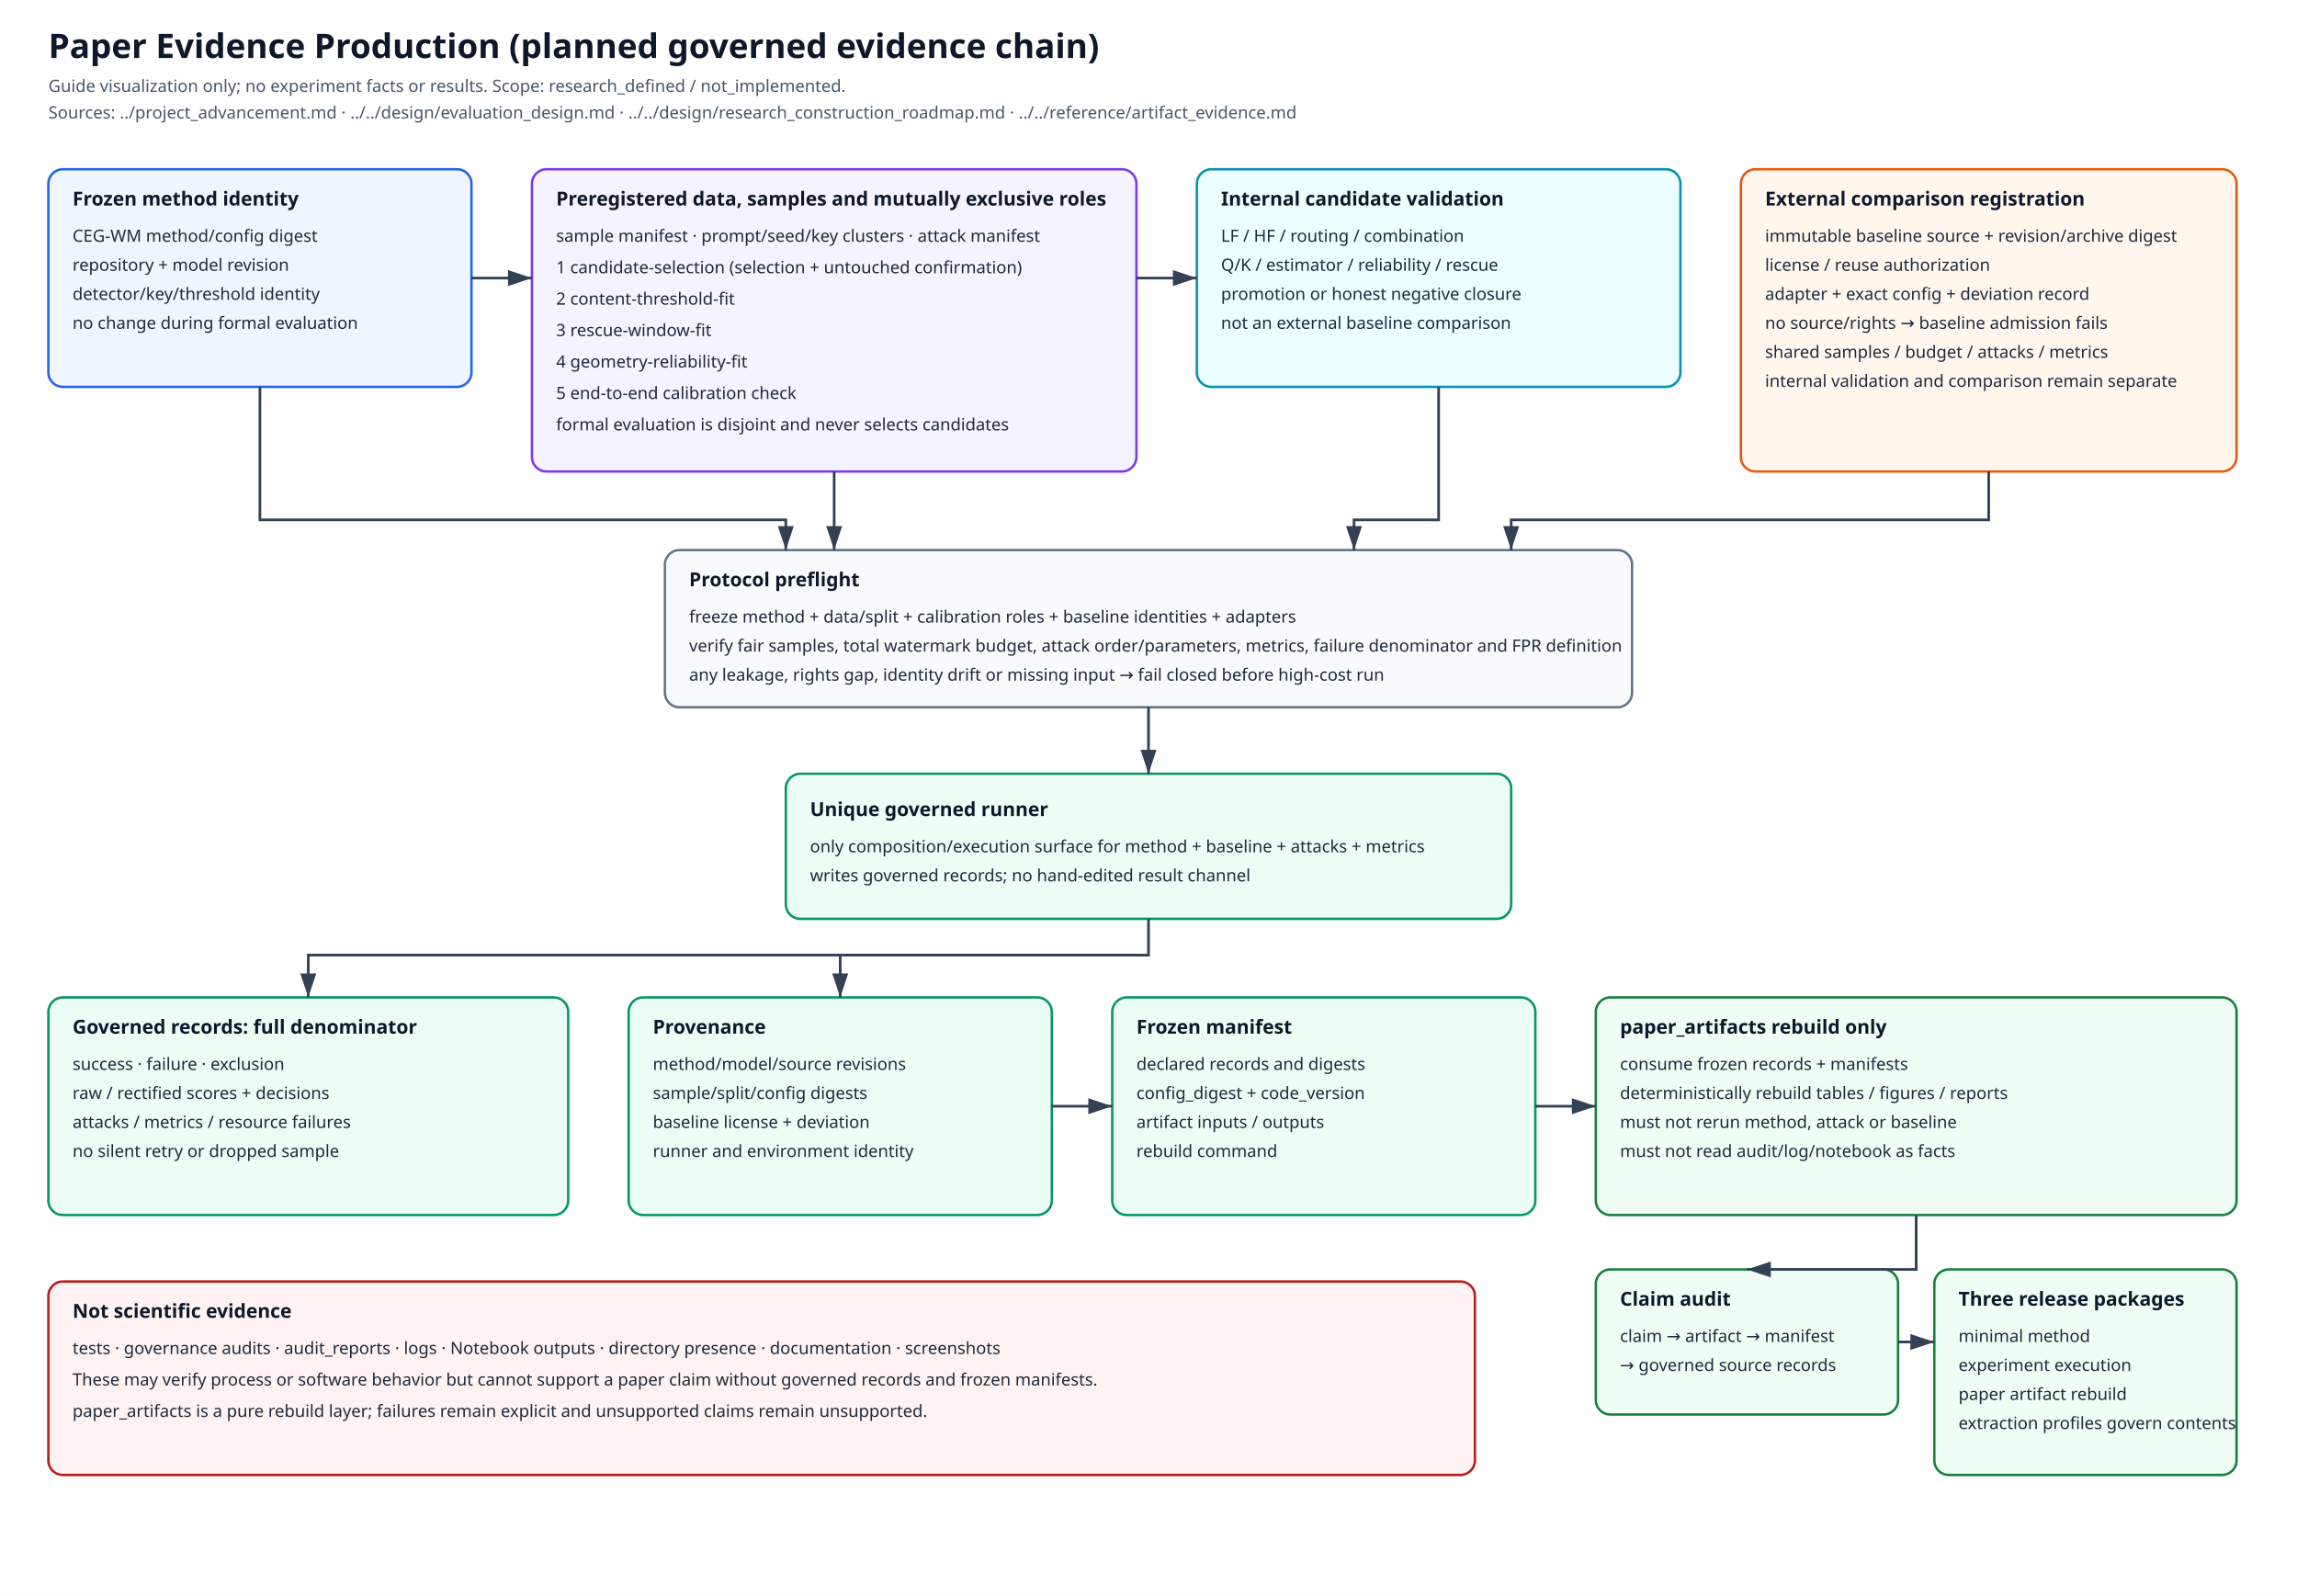
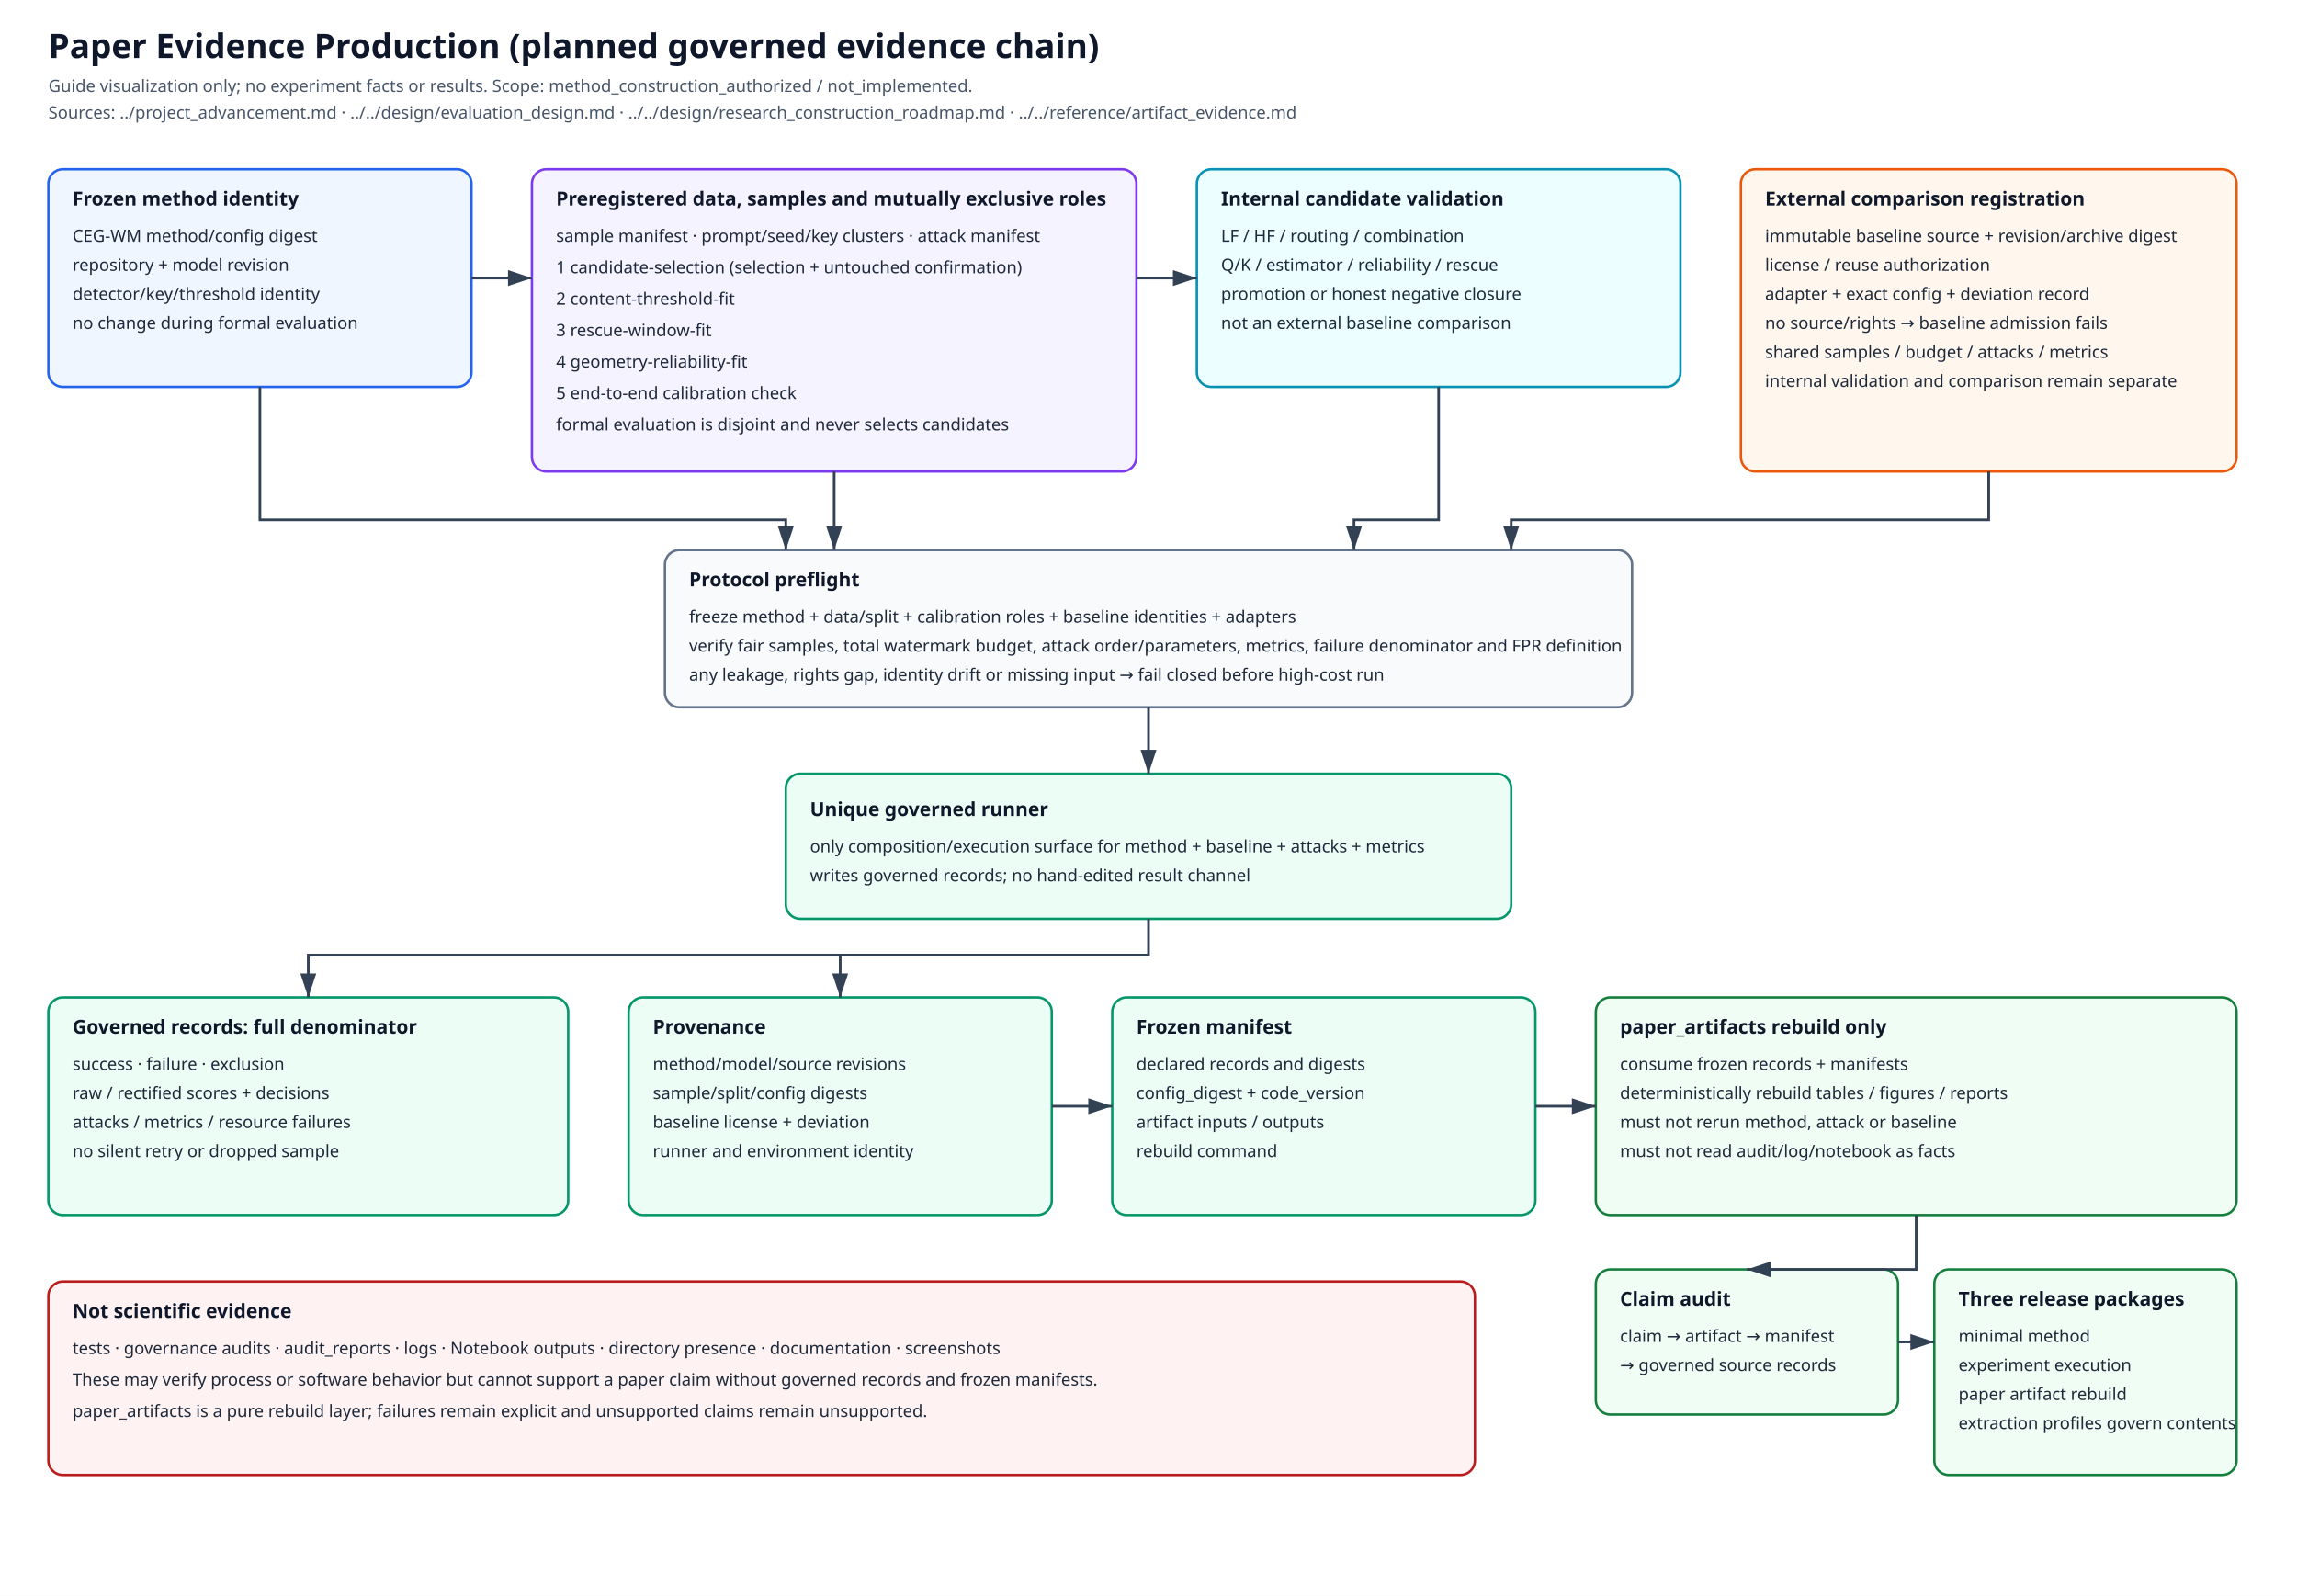
<svg xmlns="http://www.w3.org/2000/svg" width="1900" height="1320" viewBox="0 0 1900 1320">
  <defs>
    <marker id="arrow" markerWidth="10" markerHeight="10" refX="9" refY="3" orient="auto">
      <path d="M0,0 L9,3 L0,6 Z" fill="#334155" />
    </marker>
    <style>
      .title{font:700 28px sans-serif;fill:#0f172a}.sub{font:14px sans-serif;fill:#475569}.hdr{font:700 16px sans-serif;fill:#0f172a}
      .txt{font:14px sans-serif;fill:#1e293b}.small{font:12px sans-serif;fill:#334155}
      .box{fill:#f8fafc;stroke:#64748b;stroke-width:2;rx:12}.method{fill:#eff6ff;stroke:#2563eb;stroke-width:2;rx:12}
      .data{fill:#f5f3ff;stroke:#7c3aed;stroke-width:2;rx:12}.internal{fill:#ecfeff;stroke:#0891b2;stroke-width:2;rx:12}
      .external{fill:#fff7ed;stroke:#ea580c;stroke-width:2;rx:12}.record{fill:#ecfdf5;stroke:#059669;stroke-width:2;rx:12}
      .artifact{fill:#f0fdf4;stroke:#15803d;stroke-width:2;rx:12}.fail{fill:#fef2f2;stroke:#b91c1c;stroke-width:2;rx:12}
      .flow{fill:none;stroke:#334155;stroke-width:2.2;marker-end:url(#arrow)}.dash{fill:none;stroke:#64748b;stroke-width:2;stroke-dasharray:8 6;marker-end:url(#arrow)}
    </style>
  </defs>
  <rect width="1900" height="1320" fill="#fff" />
  <text x="40" y="48" class="title">Paper Evidence Production (planned governed evidence chain)</text>
-   <text x="40" y="76" class="sub">Guide visualization only; no experiment facts or results. Scope: research_defined / not_implemented.</text>
+   <text x="40" y="76" class="sub">Guide visualization only; no experiment facts or results. Scope: method_construction_authorized / not_implemented.</text>
  <text x="40" y="98" class="sub">Sources: ../project_advancement.md · ../../design/evaluation_design.md · ../../design/research_construction_roadmap.md · ../../reference/artifact_evidence.md</text>
  <rect x="40" y="140" width="350" height="180" class="method" />
  <text x="60" y="170" class="hdr">Frozen method identity</text>
  <text x="60" y="200" class="txt">
    <tspan x="60">CEG-WM method/config digest</tspan>
    <tspan x="60" dy="24">repository + model revision</tspan>
    <tspan x="60" dy="24">detector/key/threshold identity</tspan>
    <tspan x="60" dy="24">no change during formal evaluation</tspan>
  </text>
  <rect x="440" y="140" width="500" height="250" class="data" />
  <text x="460" y="170" class="hdr">Preregistered data, samples and mutually exclusive roles</text>
  <text x="460" y="200" class="txt">
    <tspan x="460">sample manifest · prompt/seed/key clusters · attack manifest</tspan>
    <tspan x="460" dy="26">1 candidate-selection (selection + untouched confirmation)</tspan>
    <tspan x="460" dy="26">2 content-threshold-fit</tspan>
    <tspan x="460" dy="26">3 rescue-window-fit</tspan>
    <tspan x="460" dy="26">4 geometry-reliability-fit</tspan>
    <tspan x="460" dy="26">5 end-to-end calibration check</tspan>
    <tspan x="460" dy="26">formal evaluation is disjoint and never selects candidates</tspan>
  </text>
  <rect x="990" y="140" width="400" height="180" class="internal" />
  <text x="1010" y="170" class="hdr">Internal candidate validation</text>
  <text x="1010" y="200" class="txt">
    <tspan x="1010">LF / HF / routing / combination</tspan>
    <tspan x="1010" dy="24">Q/K / estimator / reliability / rescue</tspan>
    <tspan x="1010" dy="24">promotion or honest negative closure</tspan>
    <tspan x="1010" dy="24">not an external baseline comparison</tspan>
  </text>
  <rect x="1440" y="140" width="410" height="250" class="external" />
  <text x="1460" y="170" class="hdr">External comparison registration</text>
  <text x="1460" y="200" class="txt">
    <tspan x="1460">immutable baseline source + revision/archive digest</tspan>
    <tspan x="1460" dy="24">license / reuse authorization</tspan>
    <tspan x="1460" dy="24">adapter + exact config + deviation record</tspan>
    <tspan x="1460" dy="24">no source/rights → baseline admission fails</tspan>
    <tspan x="1460" dy="24">shared samples / budget / attacks / metrics</tspan>
    <tspan x="1460" dy="24">internal validation and comparison remain separate</tspan>
  </text>
  <rect x="550" y="455" width="800" height="130" class="box" />
  <text x="570" y="485" class="hdr">Protocol preflight</text>
  <text x="570" y="515" class="txt">
    <tspan x="570">freeze method + data/split + calibration roles + baseline identities + adapters</tspan>
    <tspan x="570" dy="24">verify fair samples, total watermark budget, attack order/parameters, metrics, failure denominator and FPR definition</tspan>
    <tspan x="570" dy="24">any leakage, rights gap, identity drift or missing input → fail closed before high-cost run</tspan>
  </text>
  <rect x="650" y="640" width="600" height="120" class="record" />
  <text x="670" y="675" class="hdr">Unique governed runner</text>
  <text x="670" y="705" class="txt">
    <tspan x="670">only composition/execution surface for method + baseline + attacks + metrics</tspan>
    <tspan x="670" dy="24">writes governed records; no hand-edited result channel</tspan>
  </text>
  <rect x="40" y="825" width="430" height="180" class="record" />
  <text x="60" y="855" class="hdr">Governed records: full denominator</text>
  <text x="60" y="885" class="txt">
    <tspan x="60">success · failure · exclusion</tspan>
    <tspan x="60" dy="24">raw / rectified scores + decisions</tspan>
    <tspan x="60" dy="24">attacks / metrics / resource failures</tspan>
    <tspan x="60" dy="24">no silent retry or dropped sample</tspan>
  </text>
  <rect x="520" y="825" width="350" height="180" class="record" />
  <text x="540" y="855" class="hdr">Provenance</text>
  <text x="540" y="885" class="txt">
    <tspan x="540">method/model/source revisions</tspan>
    <tspan x="540" dy="24">sample/split/config digests</tspan>
    <tspan x="540" dy="24">baseline license + deviation</tspan>
    <tspan x="540" dy="24">runner and environment identity</tspan>
  </text>
  <rect x="920" y="825" width="350" height="180" class="record" />
  <text x="940" y="855" class="hdr">Frozen manifest</text>
  <text x="940" y="885" class="txt">
    <tspan x="940">declared records and digests</tspan>
    <tspan x="940" dy="24">config_digest + code_version</tspan>
    <tspan x="940" dy="24">artifact inputs / outputs</tspan>
    <tspan x="940" dy="24">rebuild command</tspan>
  </text>
  <rect x="1320" y="825" width="530" height="180" class="artifact" />
  <text x="1340" y="855" class="hdr">paper_artifacts rebuild only</text>
  <text x="1340" y="885" class="txt">
    <tspan x="1340">consume frozen records + manifests</tspan>
    <tspan x="1340" dy="24">deterministically rebuild tables / figures / reports</tspan>
    <tspan x="1340" dy="24">must not rerun method, attack or baseline</tspan>
    <tspan x="1340" dy="24">must not read audit/log/notebook as facts</tspan>
  </text>
  <rect x="1320" y="1050" width="250" height="120" class="artifact" />
  <text x="1340" y="1080" class="hdr">Claim audit</text>
  <text x="1340" y="1110" class="txt">
    <tspan x="1340">claim → artifact → manifest</tspan>
    <tspan x="1340" dy="24">→ governed source records</tspan>
  </text>
  <rect x="1600" y="1050" width="250" height="170" class="artifact" />
  <text x="1620" y="1080" class="hdr">Three release packages</text>
  <text x="1620" y="1110" class="txt">
    <tspan x="1620">minimal method</tspan>
    <tspan x="1620" dy="24">experiment execution</tspan>
    <tspan x="1620" dy="24">paper artifact rebuild</tspan>
    <tspan x="1620" dy="24">extraction profiles govern contents</tspan>
  </text>
  <rect x="40" y="1060" width="1180" height="160" class="fail" />
  <text x="60" y="1090" class="hdr">Not scientific evidence</text>
  <text x="60" y="1120" class="txt">
    <tspan x="60">tests · governance audits · audit_reports · logs · Notebook outputs · directory presence · documentation · screenshots</tspan>
    <tspan x="60" dy="26">These may verify process or software behavior but cannot support a paper claim without governed records and frozen manifests.</tspan>
    <tspan x="60" dy="26">paper_artifacts is a pure rebuild layer; failures remain explicit and unsupported claims remain unsupported.</tspan>
  </text>
  <path d="M390 230 H440" class="flow" />
  <path d="M940 230 H990" class="flow" />
  <path d="M215 320 V430 H650 V455" class="flow" />
  <path d="M690 390 V455" class="flow" />
  <path d="M1190 320 V430 H1120 V455" class="flow" />
  <path d="M1645 390 V430 H1250 V455" class="flow" />
  <path d="M950 585 V640" class="flow" />
  <path d="M950 760 V790 H255 V825" class="flow" />
  <path d="M950 790 H695 V825" class="flow" />
  <path d="M870 915 H920" class="flow" />
  <path d="M1270 915 H1320" class="flow" />
  <path d="M1585 1005 V1050 H1445" class="flow" />
  <path d="M1570 1110 H1600" class="flow" />
</svg>
